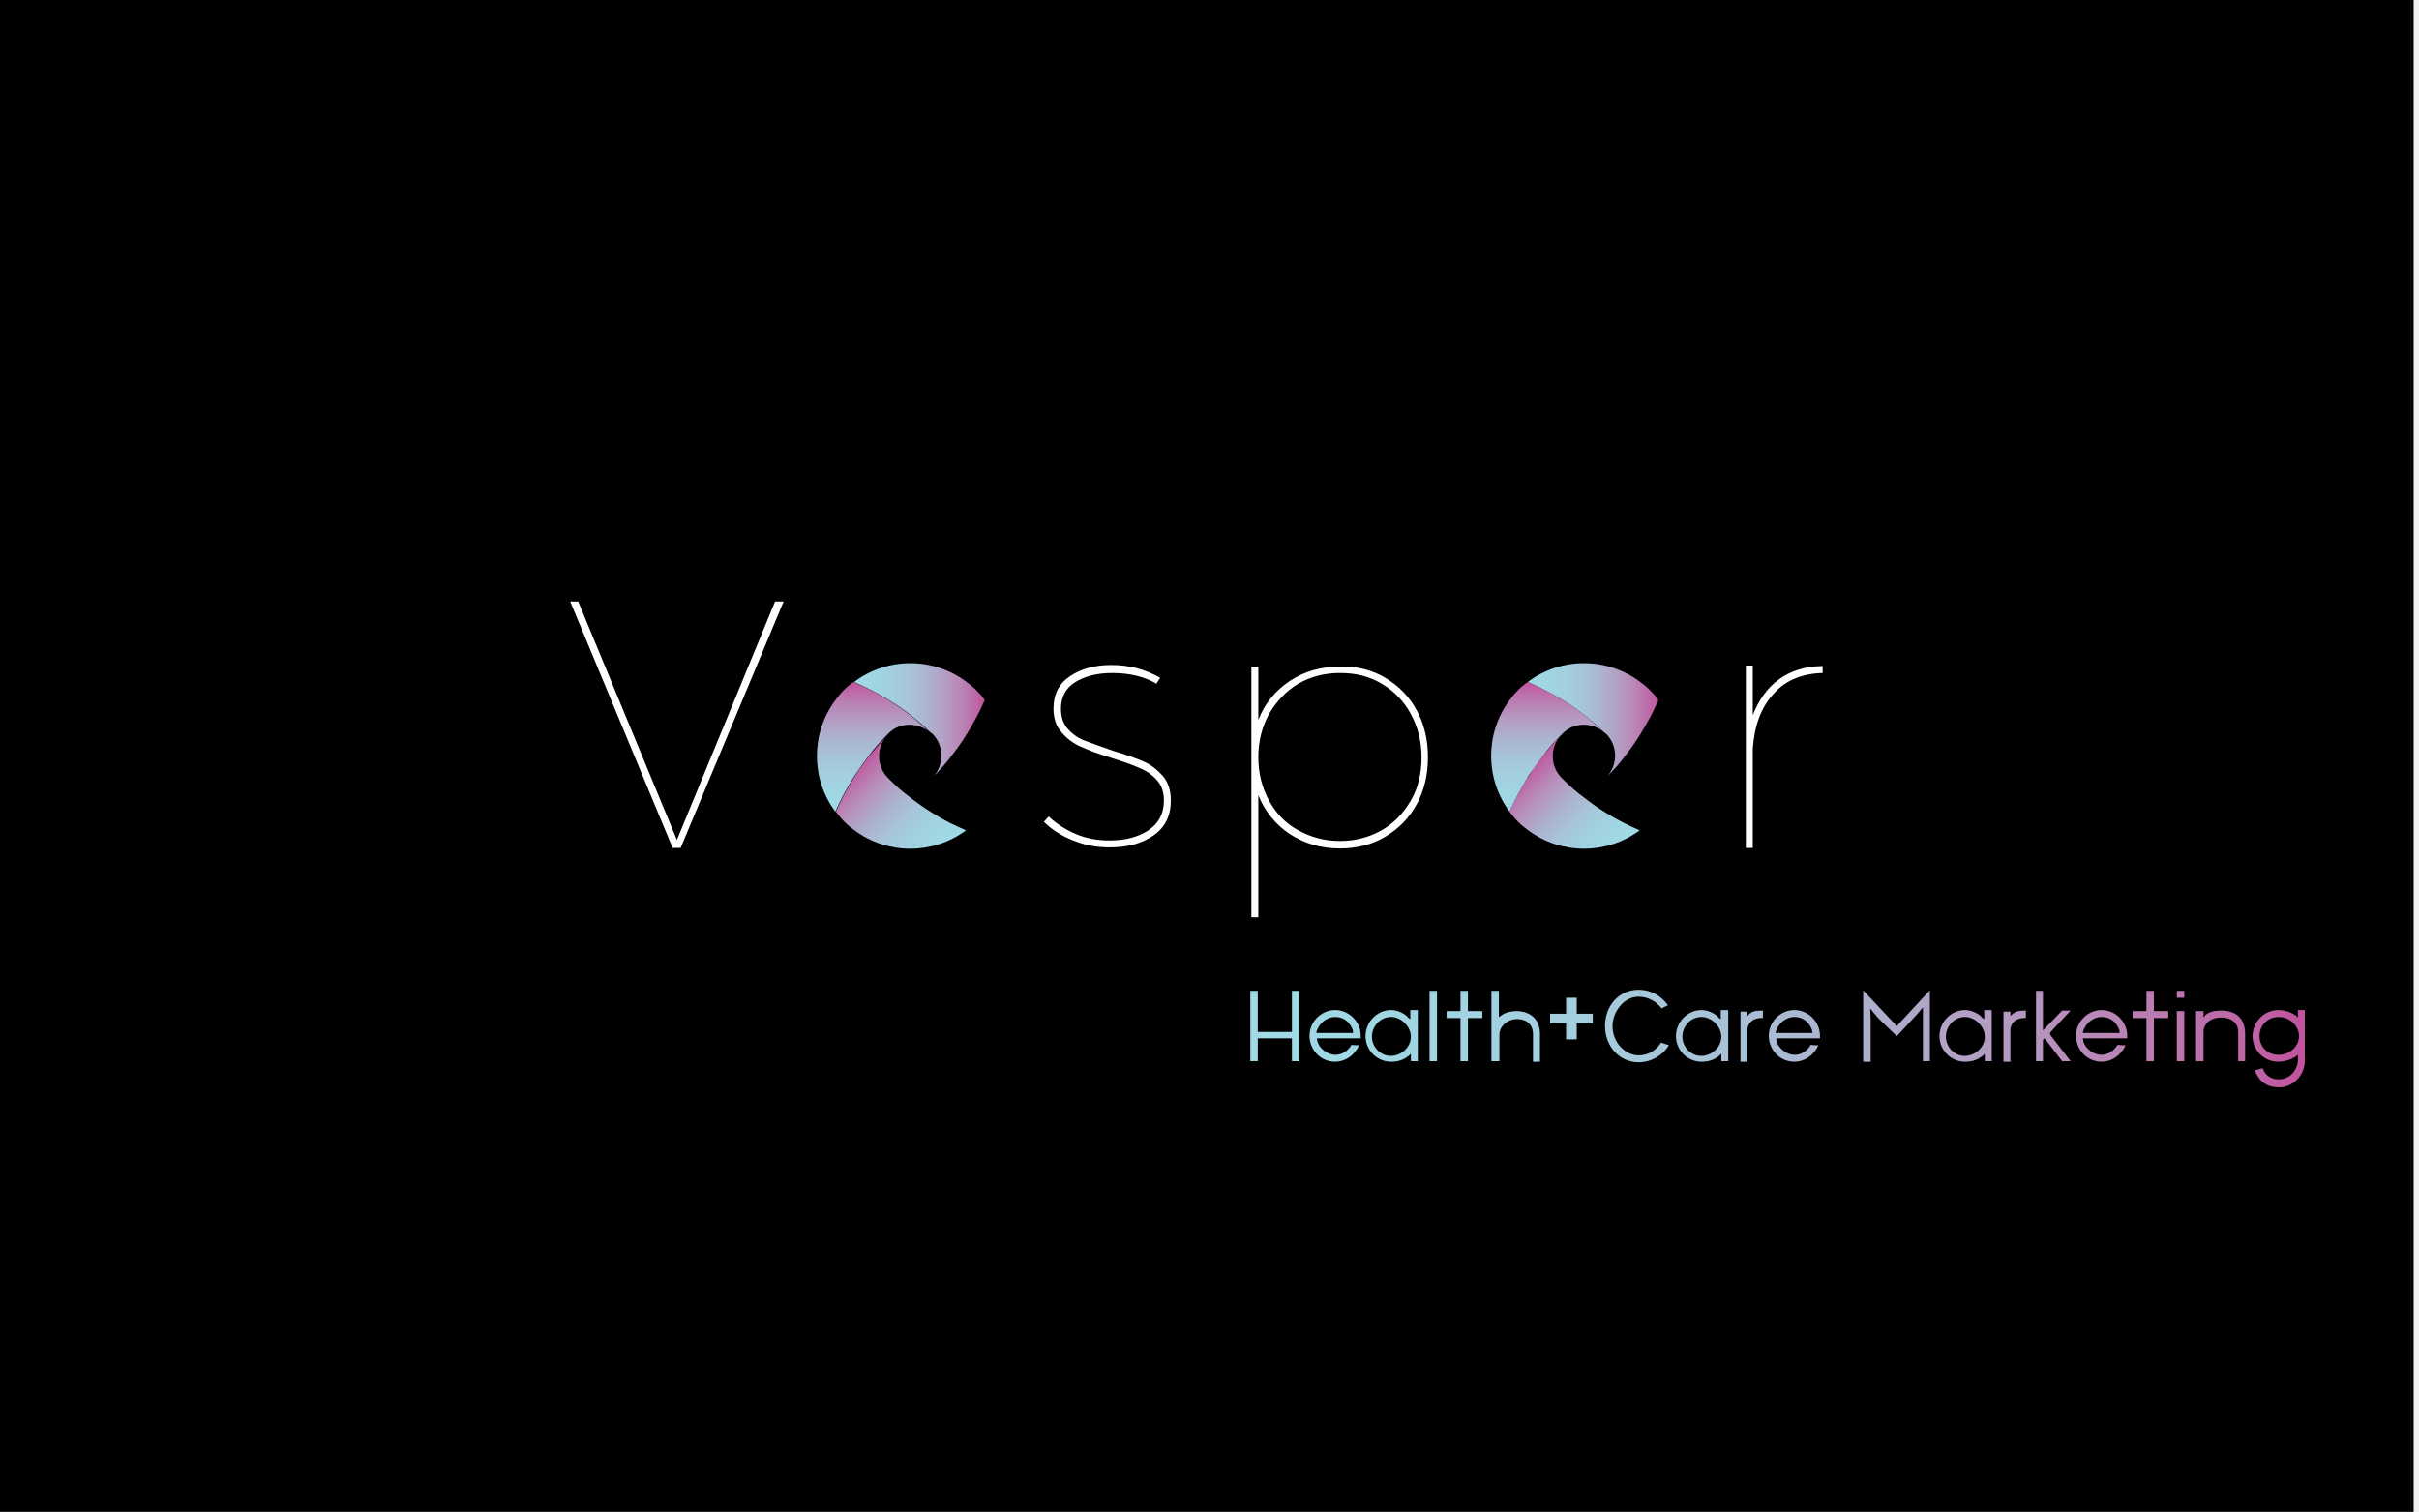
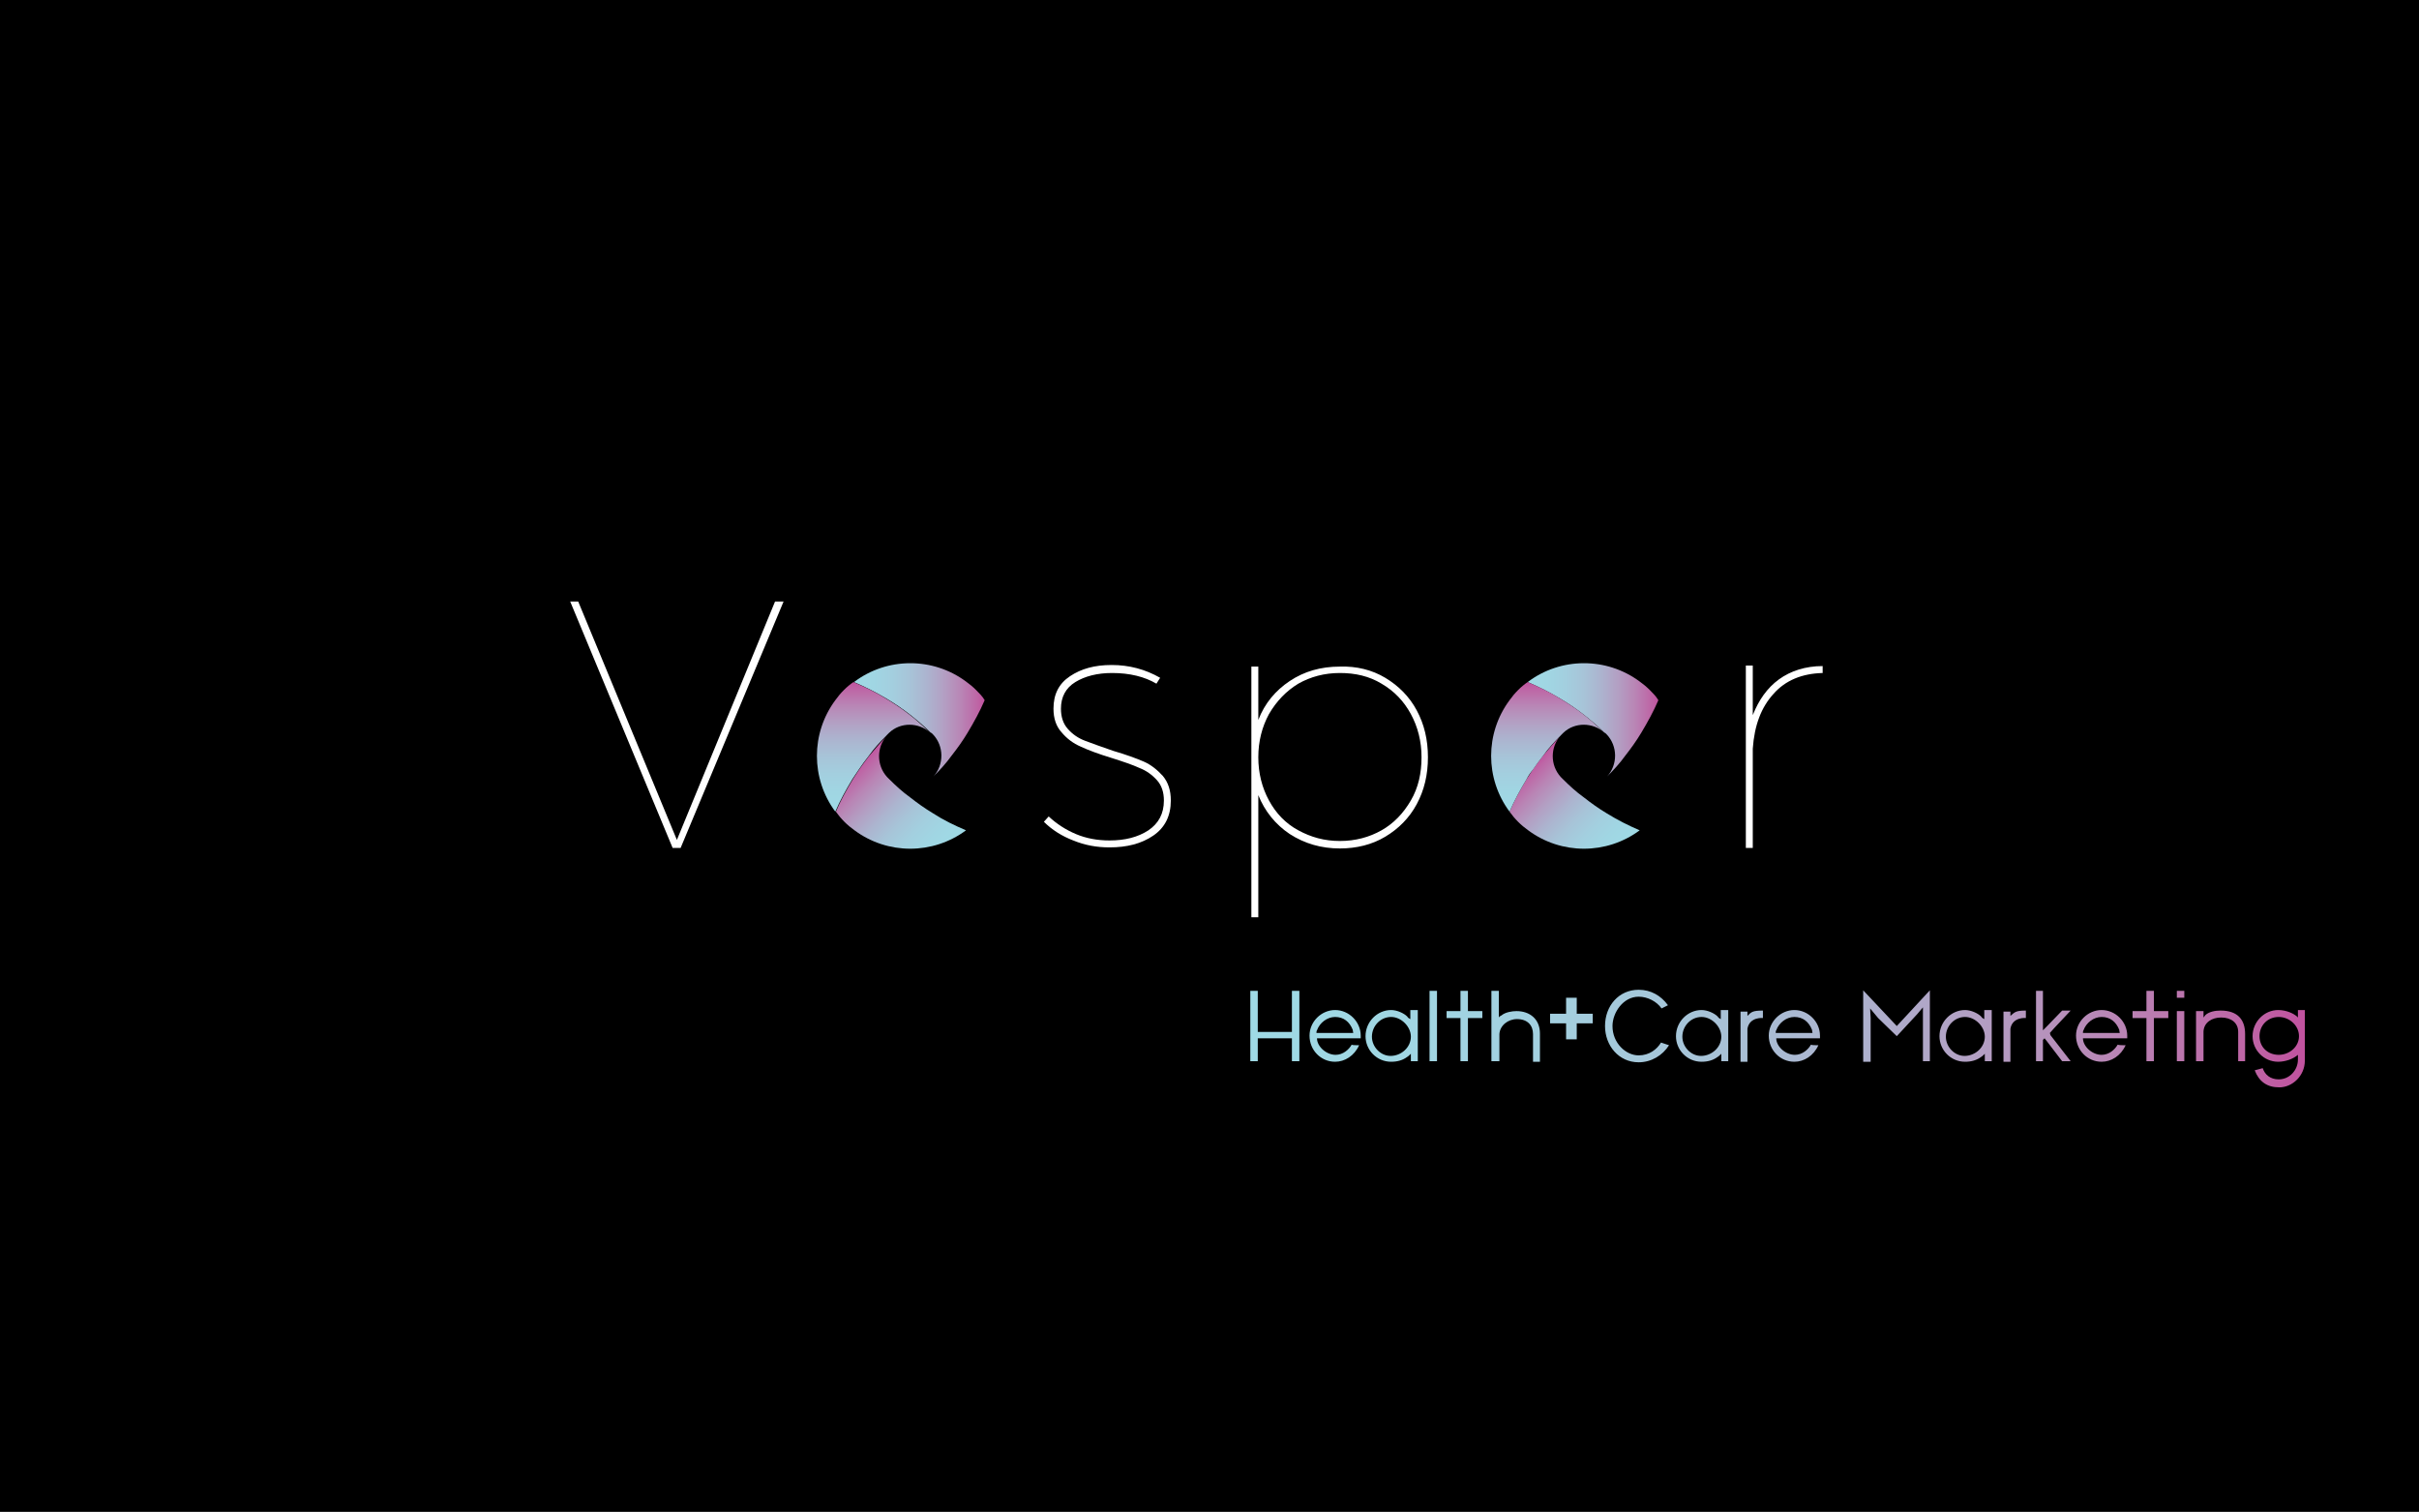
<svg xmlns="http://www.w3.org/2000/svg" version="1.1" id="Layer_1" x="0px" y="0px" viewBox="0 0 453.5 283.5" style="enable-background:new 0 0 453.5 283.5;" xml:space="preserve">
  <style type="text/css">
	.st0{fill:#FFFFFF;}
	.st1{fill:url(#SVGID_1_);}
	.st2{fill:none;}
	.st3{fill:url(#SVGID_2_);}
	.st4{fill:url(#SVGID_3_);}
	.st5{fill:url(#SVGID_4_);}
	.st6{fill:url(#SVGID_5_);}
	.st7{fill:url(#SVGID_6_);}
	.st8{fill:url(#SVGID_7_);}
</style>
-   <rect width="452.5" height="283.5" />
+   <rect width="453.5" height="283.5" />
  <g>
    <path class="st0" d="M106.9,112.8h1.5l18.5,44.7l18.4-44.7h1.6L127.6,159h-1.5L106.9,112.8z" />
    <path class="st0" d="M208.5,126.2c-2.8,0-5.1,0.6-6.9,1.7c-1.8,1.1-2.7,2.8-2.7,5c0,1.5,0.4,2.8,1.3,3.8c0.9,1,1.9,1.7,3.2,2.2   c1.3,0.5,3,1.1,5.3,1.9c2.4,0.7,4.3,1.4,5.7,2c1.4,0.6,2.6,1.6,3.6,2.7c1,1.2,1.5,2.7,1.5,4.6c0,2.9-1.1,5.1-3.3,6.6   c-2.2,1.5-4.9,2.2-8.2,2.2c-2.4,0-4.6-0.4-6.8-1.3c-2.1-0.8-4-2-5.5-3.5l0.9-1c1.5,1.4,3.2,2.5,5.1,3.3c1.9,0.8,4,1.2,6.3,1.2   c2.9,0,5.3-0.6,7.3-1.9c1.9-1.3,2.9-3.1,2.9-5.6c0-1.5-0.4-2.8-1.3-3.8c-0.9-1-2-1.8-3.3-2.3c-1.3-0.6-3.1-1.2-5.3-1.9   c-2.3-0.7-4.2-1.4-5.7-2.1c-1.4-0.6-2.6-1.5-3.6-2.7c-1-1.1-1.5-2.6-1.5-4.4c0-2.7,1-4.7,3.1-6.1s4.6-2.1,7.8-2.1   c3.3,0,6.3,0.8,9.1,2.4l-0.7,1.1C214.6,126.9,211.8,126.2,208.5,126.2z" />
    <path class="st0" d="M259.7,127.1c2.5,1.5,4.5,3.5,5.9,6.1c1.4,2.6,2.1,5.5,2.1,8.8c0,3.3-0.7,6.2-2.1,8.8   c-1.4,2.6-3.4,4.6-5.9,6.1c-2.5,1.5-5.4,2.2-8.5,2.2c-3.5,0-6.6-0.9-9.4-2.7c-2.7-1.8-4.7-4.3-5.9-7.3v22.9h-1.3v-47h1.3v10   c1.2-3.1,3.2-5.5,5.9-7.3c2.7-1.8,5.8-2.7,9.4-2.7C254.3,124.9,257.2,125.6,259.7,127.1z M259,155.7c2.3-1.3,4.1-3.2,5.5-5.6   s2-5.1,2-8.1c0-3-0.7-5.7-2-8.1c-1.3-2.4-3.1-4.3-5.5-5.7c-2.3-1.4-4.9-2-7.8-2c-2.9,0-5.5,0.7-7.8,2c-2.3,1.4-4.1,3.3-5.5,5.7   c-1.3,2.4-2,5.1-2,8.1c0,3,0.7,5.7,2,8.1s3.1,4.3,5.5,5.6s4.9,2,7.8,2C254.1,157.7,256.7,157,259,155.7z" />
    <path class="st0" d="M333.5,127.4c2.2-1.6,5-2.5,8.2-2.5v1.3c-3.9,0.1-7,1.4-9.2,3.9c-2.3,2.5-3.6,5.9-3.9,10.3V159h-1.3v-34.2h1.3   v9.3C329.7,131.3,331.3,129,333.5,127.4z" />
  </g>
  <g>
    <linearGradient id="SVGID_1_" gradientUnits="userSpaceOnUse" x1="-556.179" y1="1010.332" x2="-533.116" y2="1010.332" gradientTransform="matrix(0.7071 0.7071 -0.7071 0.7071 1267.947 -177.2354)">
      <stop offset="0" style="stop-color:#C1529F" />
      <stop offset="5.139399e-02" style="stop-color:#BE64A5" />
      <stop offset="0.179" style="stop-color:#B985B5" />
      <stop offset="0.31" style="stop-color:#B39FC3" />
      <stop offset="0.442" style="stop-color:#ACB4CF" />
      <stop offset="0.576" style="stop-color:#A7C4D8" />
      <stop offset="0.712" style="stop-color:#A3CFDF" />
      <stop offset="0.852" style="stop-color:#A0D6E3" />
      <stop offset="1" style="stop-color:#9FDAE5" />
    </linearGradient>
    <path class="st1" d="M181.1,155.7c-6.2,4.6-14.7,4.6-20.9,0c-0.7-0.5-1.3-1-1.9-1.6c-0.6-0.6-1.1-1.2-1.6-1.9   c0.9-2.1,2-4.1,3.2-6.1c0.4-0.6,0.7-1.1,1.1-1.7c0.6-0.9,1.3-1.8,1.9-2.6c1.1-1.3,2.2-2.6,3.4-3.9c-2,2.2-2,5.6,0,7.8   c0.1,0.1,0.1,0.1,0.2,0.2s0.1,0.1,0.2,0.2c1.2,1.2,2.5,2.4,3.9,3.4c1.4,1.1,2.8,2.1,4.3,3C176.9,153.8,179,154.8,181.1,155.7z" />
    <path class="st2" d="M183,154.1c-0.6,0.6-1.2,1.1-1.9,1.6c-2.1-0.9-4.1-2-6.1-3.2c-1.5-0.9-2.9-1.9-4.3-3c-1.4-1.1-2.7-2.2-3.9-3.4   c2.2,2,5.6,2,7.8,0c0.1-0.1,0.1-0.1,0.2-0.2c0.1-0.1,0.1-0.1,0.2-0.2c1.2-1.3,2.4-2.6,3.5-3.9c1.1-1.4,2.1-2.8,3-4.3   c1.2-2,2.3-4,3.2-6.1c4.6,6.1,4.6,14.6,0.1,20.7C184.2,152.7,183.6,153.4,183,154.1z" />
    <linearGradient id="SVGID_2_" gradientUnits="userSpaceOnUse" x1="-545.28" y1="986.8" x2="-562.628" y2="1004.147" gradientTransform="matrix(0.7071 0.7071 -0.7071 0.7071 1267.947 -177.2354)">
      <stop offset="0" style="stop-color:#C1529F" />
      <stop offset="5.139399e-02" style="stop-color:#BE64A5" />
      <stop offset="0.179" style="stop-color:#B985B5" />
      <stop offset="0.31" style="stop-color:#B39FC3" />
      <stop offset="0.442" style="stop-color:#ACB4CF" />
      <stop offset="0.576" style="stop-color:#A7C4D8" />
      <stop offset="0.712" style="stop-color:#A3CFDF" />
      <stop offset="0.852" style="stop-color:#A0D6E3" />
      <stop offset="1" style="stop-color:#9FDAE5" />
    </linearGradient>
    <path class="st3" d="M175,145.6c2-2.2,2-5.7-0.1-7.9c0,0-0.1-0.1-0.1-0.1c-0.1-0.1-0.2-0.2-0.3-0.2c-1.2-1.2-2.5-2.3-3.9-3.4   c-1.4-1.1-2.9-2.1-4.4-3c-2-1.2-4-2.2-6.1-3.1c6.2-4.7,14.8-4.7,21-0.1c0.7,0.5,1.3,1,1.9,1.6c0.6,0.6,1.2,1.2,1.6,1.9   c-0.9,2.1-2,4.1-3.2,6.1c-0.9,1.5-1.9,2.9-3,4.3C177.4,143.1,176.2,144.4,175,145.6z" />
    <linearGradient id="SVGID_3_" gradientUnits="userSpaceOnUse" x1="-564.981" y1="996.46" x2="-547.794" y2="1013.647" gradientTransform="matrix(0.7071 0.7071 -0.7071 0.7071 1267.947 -177.2354)">
      <stop offset="0" style="stop-color:#C1529F" />
      <stop offset="5.139399e-02" style="stop-color:#BE64A5" />
      <stop offset="0.179" style="stop-color:#B985B5" />
      <stop offset="0.31" style="stop-color:#B39FC3" />
      <stop offset="0.442" style="stop-color:#ACB4CF" />
      <stop offset="0.576" style="stop-color:#A7C4D8" />
      <stop offset="0.712" style="stop-color:#A3CFDF" />
      <stop offset="0.852" style="stop-color:#A0D6E3" />
      <stop offset="1" style="stop-color:#9FDAE5" />
    </linearGradient>
    <path class="st4" d="M159.8,146.1c-1.2,2-2.3,4-3.2,6.1c-4.6-6.2-4.6-14.7,0-20.9c0.5-0.7,1-1.3,1.6-1.9c0.6-0.6,1.2-1.1,1.8-1.5   c2.1,0.9,4.2,1.9,6.1,3.1c1.5,0.9,3,1.9,4.4,3c1.3,1,2.6,2.2,3.9,3.4c-2.2-2-5.6-2-7.7,0c-0.1,0.1-0.1,0.1-0.2,0.2   c-0.1,0.1-0.1,0.1-0.2,0.2c-1.2,1.2-2.4,2.5-3.4,3.9c-0.7,0.9-1.3,1.7-1.9,2.6C160.6,144.9,160.2,145.5,159.8,146.1z" />
  </g>
  <g>
    <linearGradient id="SVGID_4_" gradientUnits="userSpaceOnUse" x1="-466.85" y1="921.003" x2="-443.787" y2="921.003" gradientTransform="matrix(0.7071 0.7071 -0.7071 0.7071 1267.947 -177.2354)">
      <stop offset="0" style="stop-color:#C1529F" />
      <stop offset="5.139399e-02" style="stop-color:#BE64A5" />
      <stop offset="0.179" style="stop-color:#B985B5" />
      <stop offset="0.31" style="stop-color:#B39FC3" />
      <stop offset="0.442" style="stop-color:#ACB4CF" />
      <stop offset="0.576" style="stop-color:#A7C4D8" />
      <stop offset="0.712" style="stop-color:#A3CFDF" />
      <stop offset="0.852" style="stop-color:#A0D6E3" />
      <stop offset="1" style="stop-color:#9FDAE5" />
    </linearGradient>
    <path class="st5" d="M307.4,155.7c-6.2,4.6-14.7,4.6-20.9,0c-0.7-0.5-1.3-1-1.9-1.6c-0.6-0.6-1.1-1.2-1.6-1.9   c0.9-2.1,2-4.1,3.2-6.1c0.4-0.6,0.7-1.1,1.1-1.7c0.6-0.9,1.3-1.8,1.9-2.6c1.1-1.3,2.2-2.6,3.4-3.9c-2,2.2-2,5.6,0,7.8   c0.1,0.1,0.1,0.1,0.2,0.2s0.1,0.1,0.2,0.2c1.2,1.2,2.5,2.4,3.9,3.4c1.4,1.1,2.8,2.1,4.3,3C303.3,153.8,305.3,154.8,307.4,155.7z" />
    <path class="st2" d="M309.3,154.1c-0.6,0.6-1.2,1.1-1.9,1.6c-2.1-0.9-4.1-2-6.1-3.2c-1.5-0.9-2.9-1.9-4.3-3   c-1.4-1.1-2.7-2.2-3.9-3.4c2.2,2,5.6,2,7.8,0c0.1-0.1,0.1-0.1,0.2-0.2s0.1-0.1,0.2-0.2c1.2-1.3,2.4-2.6,3.5-3.9   c1.1-1.4,2.1-2.8,3-4.3c1.2-2,2.3-4,3.2-6.1c4.6,6.1,4.6,14.6,0.1,20.7C310.5,152.7,309.9,153.4,309.3,154.1z" />
    <linearGradient id="SVGID_5_" gradientUnits="userSpaceOnUse" x1="-455.951" y1="897.47" x2="-473.299" y2="914.818" gradientTransform="matrix(0.7071 0.7071 -0.7071 0.7071 1267.947 -177.2354)">
      <stop offset="0" style="stop-color:#C1529F" />
      <stop offset="5.139399e-02" style="stop-color:#BE64A5" />
      <stop offset="0.179" style="stop-color:#B985B5" />
      <stop offset="0.31" style="stop-color:#B39FC3" />
      <stop offset="0.442" style="stop-color:#ACB4CF" />
      <stop offset="0.576" style="stop-color:#A7C4D8" />
      <stop offset="0.712" style="stop-color:#A3CFDF" />
      <stop offset="0.852" style="stop-color:#A0D6E3" />
      <stop offset="1" style="stop-color:#9FDAE5" />
    </linearGradient>
    <path class="st6" d="M301.3,145.6c2-2.2,2-5.7-0.1-7.9c0,0-0.1-0.1-0.1-0.1c-0.1-0.1-0.2-0.2-0.3-0.2c-1.2-1.2-2.5-2.3-3.9-3.4   c-1.4-1.1-2.9-2.1-4.4-3c-2-1.2-4-2.2-6.1-3.1c6.2-4.7,14.8-4.7,21-0.1c0.7,0.5,1.3,1,1.9,1.6c0.6,0.6,1.2,1.2,1.6,1.9   c-0.9,2.1-2,4.1-3.2,6.1c-0.9,1.5-1.9,2.9-3,4.3C303.7,143.1,302.5,144.4,301.3,145.6z" />
    <linearGradient id="SVGID_6_" gradientUnits="userSpaceOnUse" x1="-475.652" y1="907.13" x2="-458.464" y2="924.317" gradientTransform="matrix(0.7071 0.7071 -0.7071 0.7071 1267.947 -177.2354)">
      <stop offset="0" style="stop-color:#C1529F" />
      <stop offset="5.139399e-02" style="stop-color:#BE64A5" />
      <stop offset="0.179" style="stop-color:#B985B5" />
      <stop offset="0.31" style="stop-color:#B39FC3" />
      <stop offset="0.442" style="stop-color:#ACB4CF" />
      <stop offset="0.576" style="stop-color:#A7C4D8" />
      <stop offset="0.712" style="stop-color:#A3CFDF" />
      <stop offset="0.852" style="stop-color:#A0D6E3" />
      <stop offset="1" style="stop-color:#9FDAE5" />
    </linearGradient>
    <path class="st7" d="M286.2,146.1c-1.2,2-2.3,4-3.2,6.1c-4.6-6.2-4.6-14.7,0-20.9c0.5-0.7,1-1.3,1.6-1.9c0.6-0.6,1.2-1.1,1.8-1.5   c2.1,0.9,4.2,1.9,6.1,3.1c1.5,0.9,3,1.9,4.4,3c1.3,1,2.6,2.2,3.9,3.4c-2.2-2-5.6-2-7.7,0c-0.1,0.1-0.1,0.1-0.2,0.2   c-0.1,0.1-0.1,0.1-0.2,0.2c-1.2,1.2-2.4,2.5-3.4,3.9c-0.7,0.9-1.3,1.7-1.9,2.6C286.9,144.9,286.5,145.5,286.2,146.1z" />
  </g>
  <linearGradient id="SVGID_7_" gradientUnits="userSpaceOnUse" x1="234.536" y1="194.778" x2="432.143" y2="194.778">
    <stop offset="0" style="stop-color:#9FDAE5" />
    <stop offset="0.148" style="stop-color:#A0D6E3" />
    <stop offset="0.288" style="stop-color:#A3CFDF" />
    <stop offset="0.424" style="stop-color:#A7C4D8" />
    <stop offset="0.558" style="stop-color:#ACB4CF" />
    <stop offset="0.69" style="stop-color:#B39FC3" />
    <stop offset="0.821" style="stop-color:#B985B5" />
    <stop offset="0.949" style="stop-color:#BE64A5" />
    <stop offset="1" style="stop-color:#C1529F" />
  </linearGradient>
  <path class="st8" d="M243.6,185.8V199h-1.4v-4.3h-6.4v4.3h-1.4v-13.2h1.4v7.7h6.4v-7.7H243.6z M254.8,196c-0.9,2-2.7,3.1-4.5,3.1  c-2.7,0-4.8-2.2-4.8-4.9c0-2.6,2.2-4.8,4.8-4.8c2.6,0,4.8,2.2,4.8,4.8c0,0.2,0,0.4,0,0.5h-1.7h-0.9h-5.6c0,1.5,1.7,3.1,3.5,3.1  c1.4,0,2.5-1,3-1.9C253.5,196,254.3,196,254.8,196z M246.8,193.7l0.3,0h6l0.6,0c0-0.1-0.1-0.4-0.1-0.6c-0.6-1.5-1.7-2.4-3.3-2.4  c-1.5,0-2.9,1.1-3.4,2.5C246.8,193.3,246.8,193.6,246.8,193.7z M265.8,189.6v9.4h-1.3v-1v-0.4c-0.2,0.2-0.5,0.5-0.7,0.6  c-0.8,0.6-1.8,0.9-3,0.9c-2.7,0-4.8-2.2-4.8-4.8c0-2.7,2.2-4.9,4.8-4.9c1.1,0,2.4,0.6,3,1.2c0.2,0.3,0.4,0.4,0.6,0.5v-0.6v-1.1  H265.8z M264.5,194.4c0-1.9-1.8-3.7-3.7-3.7c-2,0-3.6,1.7-3.6,3.7c0,1.9,1.6,3.6,3.5,3.6C262.7,198,264.5,196.4,264.5,194.4z   M269.4,199H268v-13.2h1.4V199z M277.9,190.9h-2.7v8.1h-1.4v-8.1h-2.6v-1.3h2.6v-3.8h1.4v3.8h2.7V190.9z M281,199h-1.4v-13.2h1.4  v4.4v0.6c0.1-0.2,0.3-0.3,0.5-0.4c0.7-0.6,2-0.8,2.8-0.8c2.5,0,4.4,1.5,4.4,4.2v5.3h-1.3v-1.1v-4.1c0-1.6-1-2.8-3-2.8  c-1.7,0-3.2,1.2-3.3,2.8V199z M293.6,187.1h2v3h3v1.8h-3v3h-2v-3h-3v-1.8h3V187.1z M312.9,196c-1.2,1.9-3.3,3.2-5.7,3.2  c-3.7,0-6.3-3.1-6.3-6.8c0-3.8,2.6-6.8,6.3-6.8c2.3,0,4.2,1.1,5.5,2.9l-1.2,0.6c-0.9-1.3-2.6-2.2-4.3-2.2c-2.9,0-4.9,3-4.9,5.5  c0,3.2,2.5,5.5,4.9,5.5c2,0,3.4-1.1,4.2-2.4L312.9,196z M324,189.6v9.4h-1.3v-1v-0.4c-0.2,0.2-0.5,0.5-0.7,0.6  c-0.8,0.6-1.8,0.9-3,0.9c-2.7,0-4.8-2.2-4.8-4.8c0-2.7,2.2-4.9,4.8-4.9c1.1,0,2.4,0.6,3,1.2c0.2,0.3,0.4,0.4,0.6,0.5v-0.6v-1.1H324z   M322.7,194.4c0-1.9-1.8-3.7-3.7-3.7c-2,0-3.6,1.7-3.6,3.7c0,1.9,1.6,3.6,3.5,3.6C320.9,198,322.7,196.4,322.7,194.4z M330.5,189.5  c0,0.9,0,1.4,0,1.4c0.1,0-2.5-0.3-2.9,2v6.2h-1.3v-9.4h1.3v0.8C328.3,189.8,328.5,189.5,330.5,189.5z M340.9,196  c-0.9,2-2.7,3.1-4.5,3.1c-2.7,0-4.8-2.2-4.8-4.9c0-2.6,2.2-4.8,4.8-4.8c2.6,0,4.8,2.2,4.8,4.8c0,0.2,0,0.4,0,0.5h-1.7h-0.9h-5.6  c0,1.5,1.7,3.1,3.5,3.1c1.4,0,2.5-1,3-1.9C339.7,196,340.4,196,340.9,196z M332.9,193.7l0.3,0h6l0.6,0c0-0.1-0.1-0.4-0.1-0.6  c-0.6-1.5-1.7-2.4-3.3-2.4c-1.5,0-2.9,1.1-3.4,2.5C332.9,193.3,332.9,193.6,332.9,193.7z M361.8,199h-1.3v-8.2l0-1.9l-1.1,1.3  l-3.8,4.1l-3.5-3.4l-1.5-1.8l0.1,1.8l0,8.2h-1.4v-13.4l6.3,6.7l6.2-6.7V199z M373.4,189.6v9.4h-1.3v-1v-0.4  c-0.2,0.2-0.5,0.5-0.7,0.6c-0.8,0.6-1.8,0.9-3,0.9c-2.7,0-4.8-2.2-4.8-4.8c0-2.7,2.2-4.9,4.8-4.9c1.1,0,2.4,0.6,3,1.2  c0.2,0.3,0.4,0.4,0.6,0.5v-0.6v-1.1H373.4z M372.1,194.4c0-1.9-1.8-3.7-3.7-3.7c-2,0-3.6,1.7-3.6,3.7c0,1.9,1.6,3.6,3.5,3.6  C370.3,198,372.1,196.4,372.1,194.4z M379.8,189.5c0,0.9,0,1.4,0,1.4c0.1,0-2.5-0.3-2.9,2v6.2h-1.3v-9.4h1.3v0.8  C377.7,189.8,377.9,189.5,379.8,189.5z M384.4,194.1l3.8,4.9h-1.6l-2.9-3.8l-0.4-0.5l-0.2,0.2L383,195v4h-1.3v-13.2h1.3v6.8l0,0.6  l0.7-0.7l2.9-3l1.6,0l-3.1,3.3l-0.8,0.9L384.4,194.1z M398.5,196c-0.9,2-2.7,3.1-4.5,3.1c-2.7,0-4.8-2.2-4.8-4.9  c0-2.6,2.2-4.8,4.8-4.8c2.6,0,4.8,2.2,4.8,4.8c0,0.2,0,0.4,0,0.5H397h-0.9h-5.6c0,1.5,1.7,3.1,3.5,3.1c1.4,0,2.5-1,3-1.9  C397.3,196,398,196,398.5,196z M390.5,193.7l0.3,0h6l0.6,0c0-0.1-0.1-0.4-0.1-0.6c-0.6-1.5-1.7-2.4-3.3-2.4c-1.5,0-2.9,1.1-3.4,2.5  C390.5,193.3,390.5,193.6,390.5,193.7z M406.5,190.9h-2.7v8.1h-1.4v-8.1h-2.6v-1.3h2.6v-3.8h1.4v3.8h2.7V190.9z M409.5,187.1h-1.4  v-1.3h1.4V187.1z M409.5,189.6v9.4h-1.4v-9.4H409.5z M413.1,199h-1.4v-9.4h1.4v0.7v0.5c0.1-0.1,0.3-0.4,0.4-0.5  c0.7-0.6,1.8-0.8,2.8-0.8c3.3,0,4.6,1.8,4.6,4.4v5.1h-1.3v-1.1v-4.4c0-1.7-1.3-2.7-3.2-2.7c-1.7,0-3.2,0.9-3.3,2.6V199z   M430.8,197.8c-0.9,0.8-2.4,1.3-3.7,1.3c-2.7,0-4.8-2.2-4.8-4.8c0-2.7,2.2-4.9,4.8-4.9c1.6,0,2.9,0.7,3.4,1.1  c0.1,0.1,0.2,0.2,0.3,0.3v-0.4v-1h1.3v9.5c0,2.8-2.3,5-4.8,5c-2.3,0-3.8-1.1-4.6-3.2l1.5-0.4c0.4,1.2,1.4,2.1,3,2.1  c2.1,0,3.6-1.8,3.6-3.7V197.8z M431,194.3c0-2-1.8-3.6-3.8-3.6c-2.1,0-3.6,1.6-3.6,3.6c0,2,1.5,3.5,3.6,3.5  C429.2,197.8,431,196.3,431,194.3z" />
</svg>
